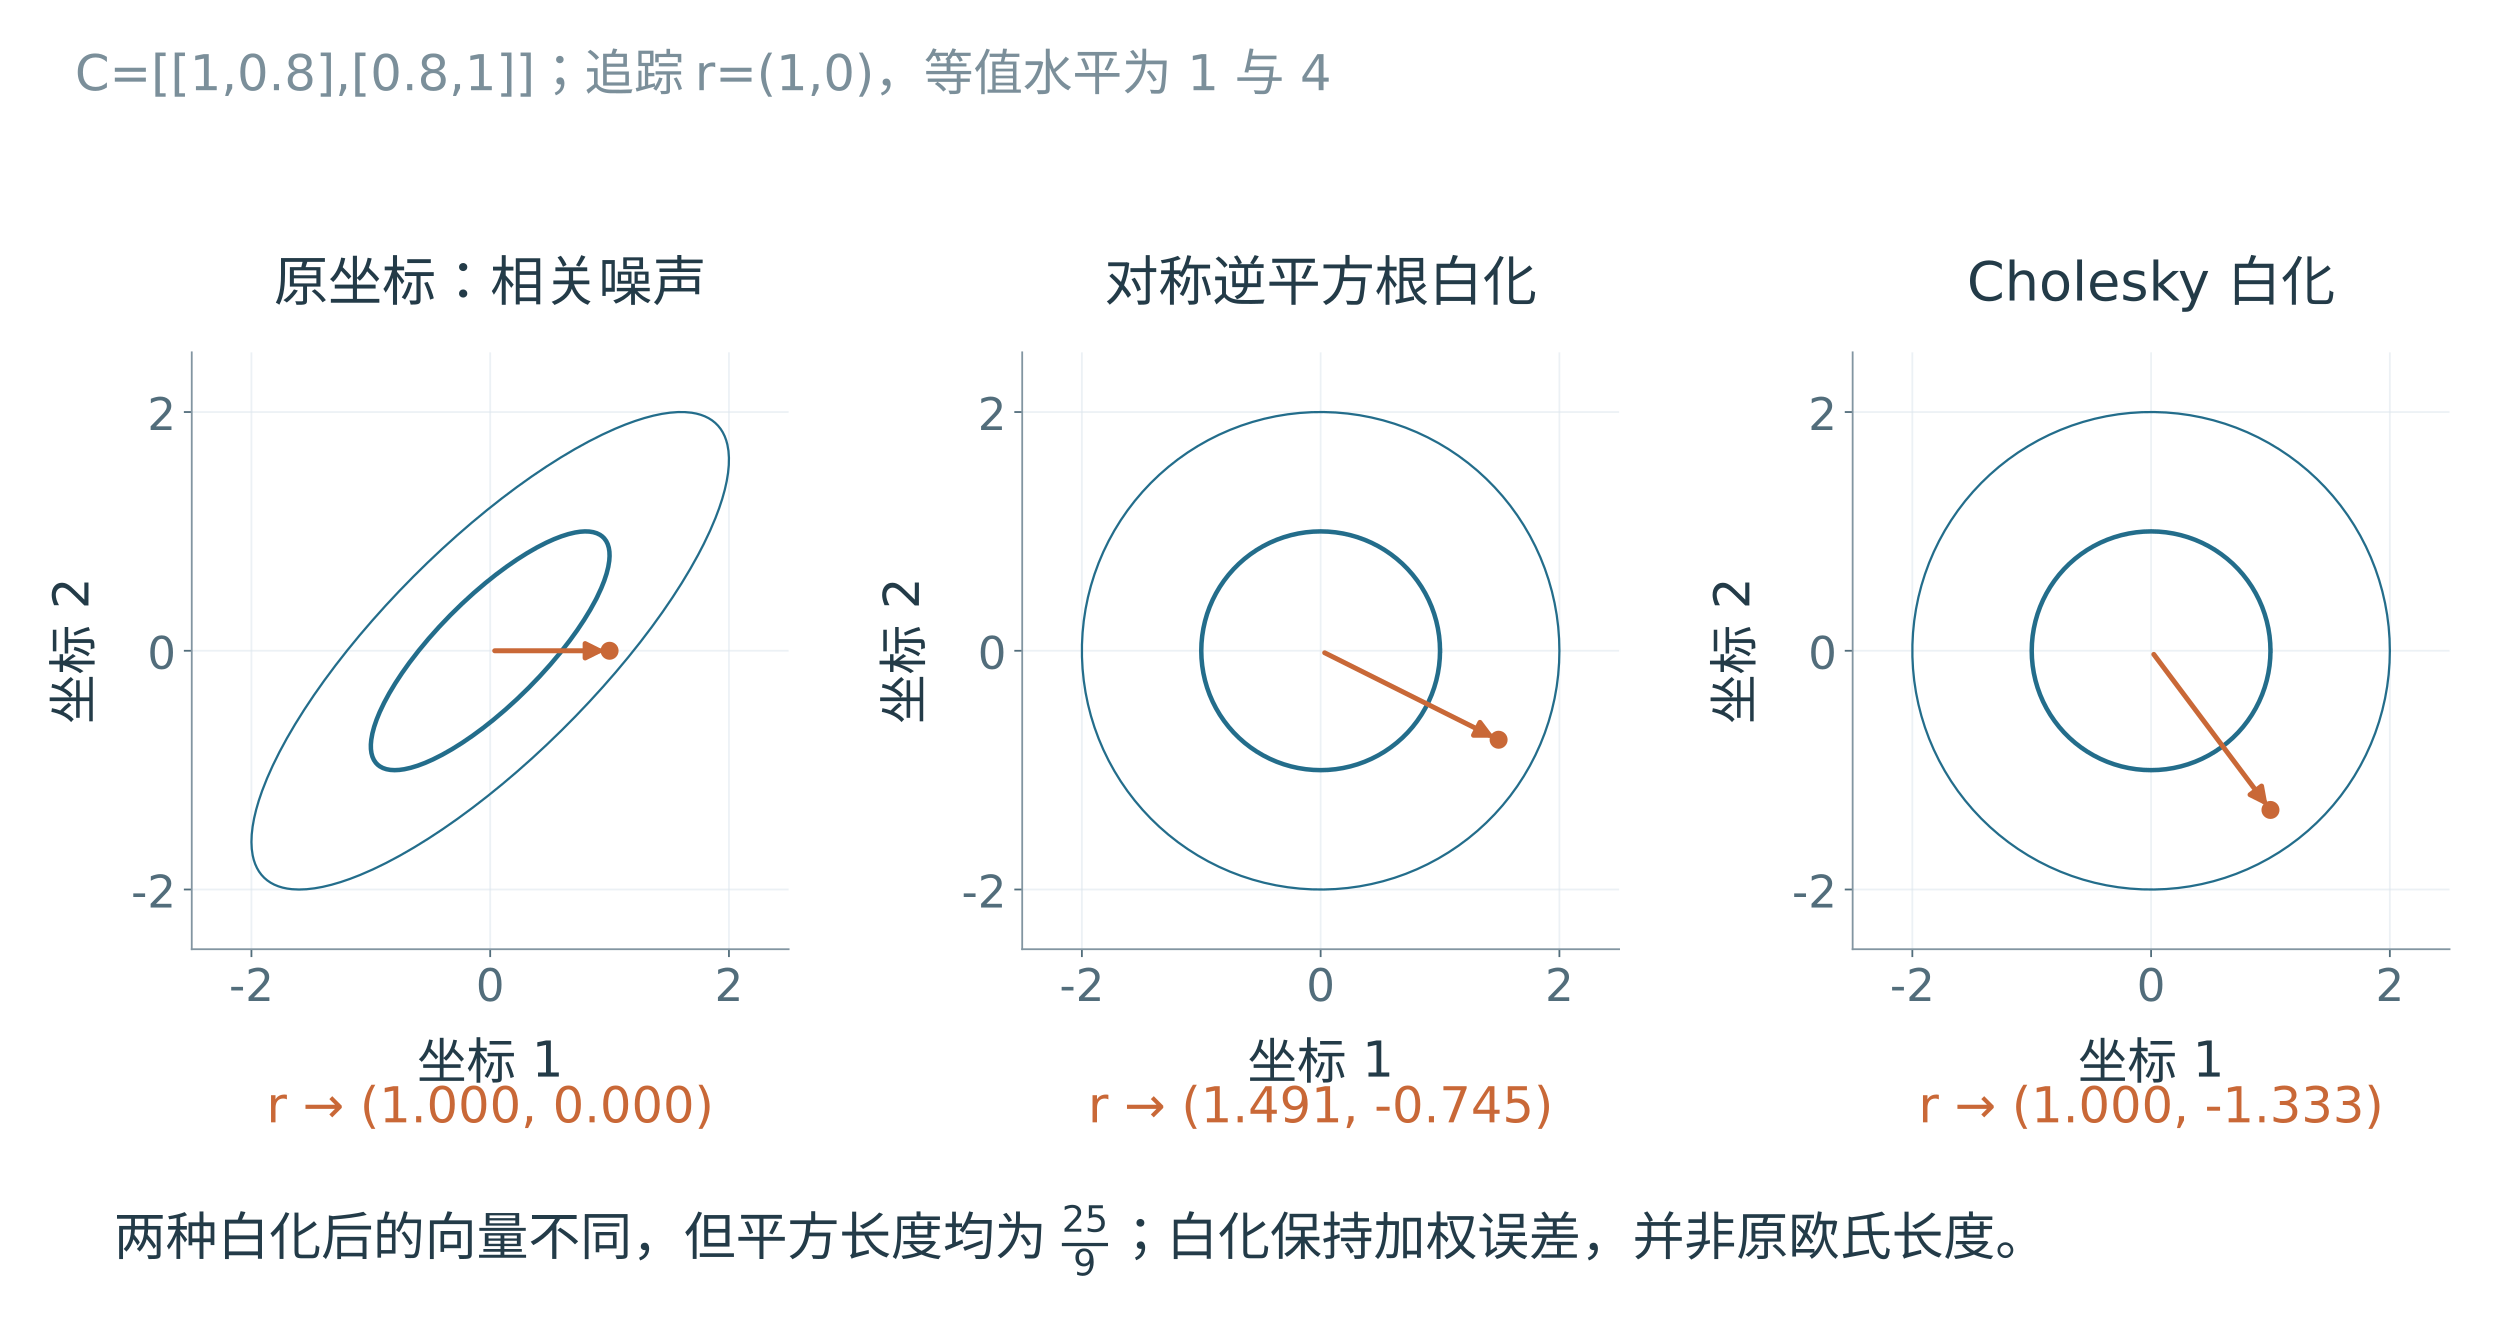
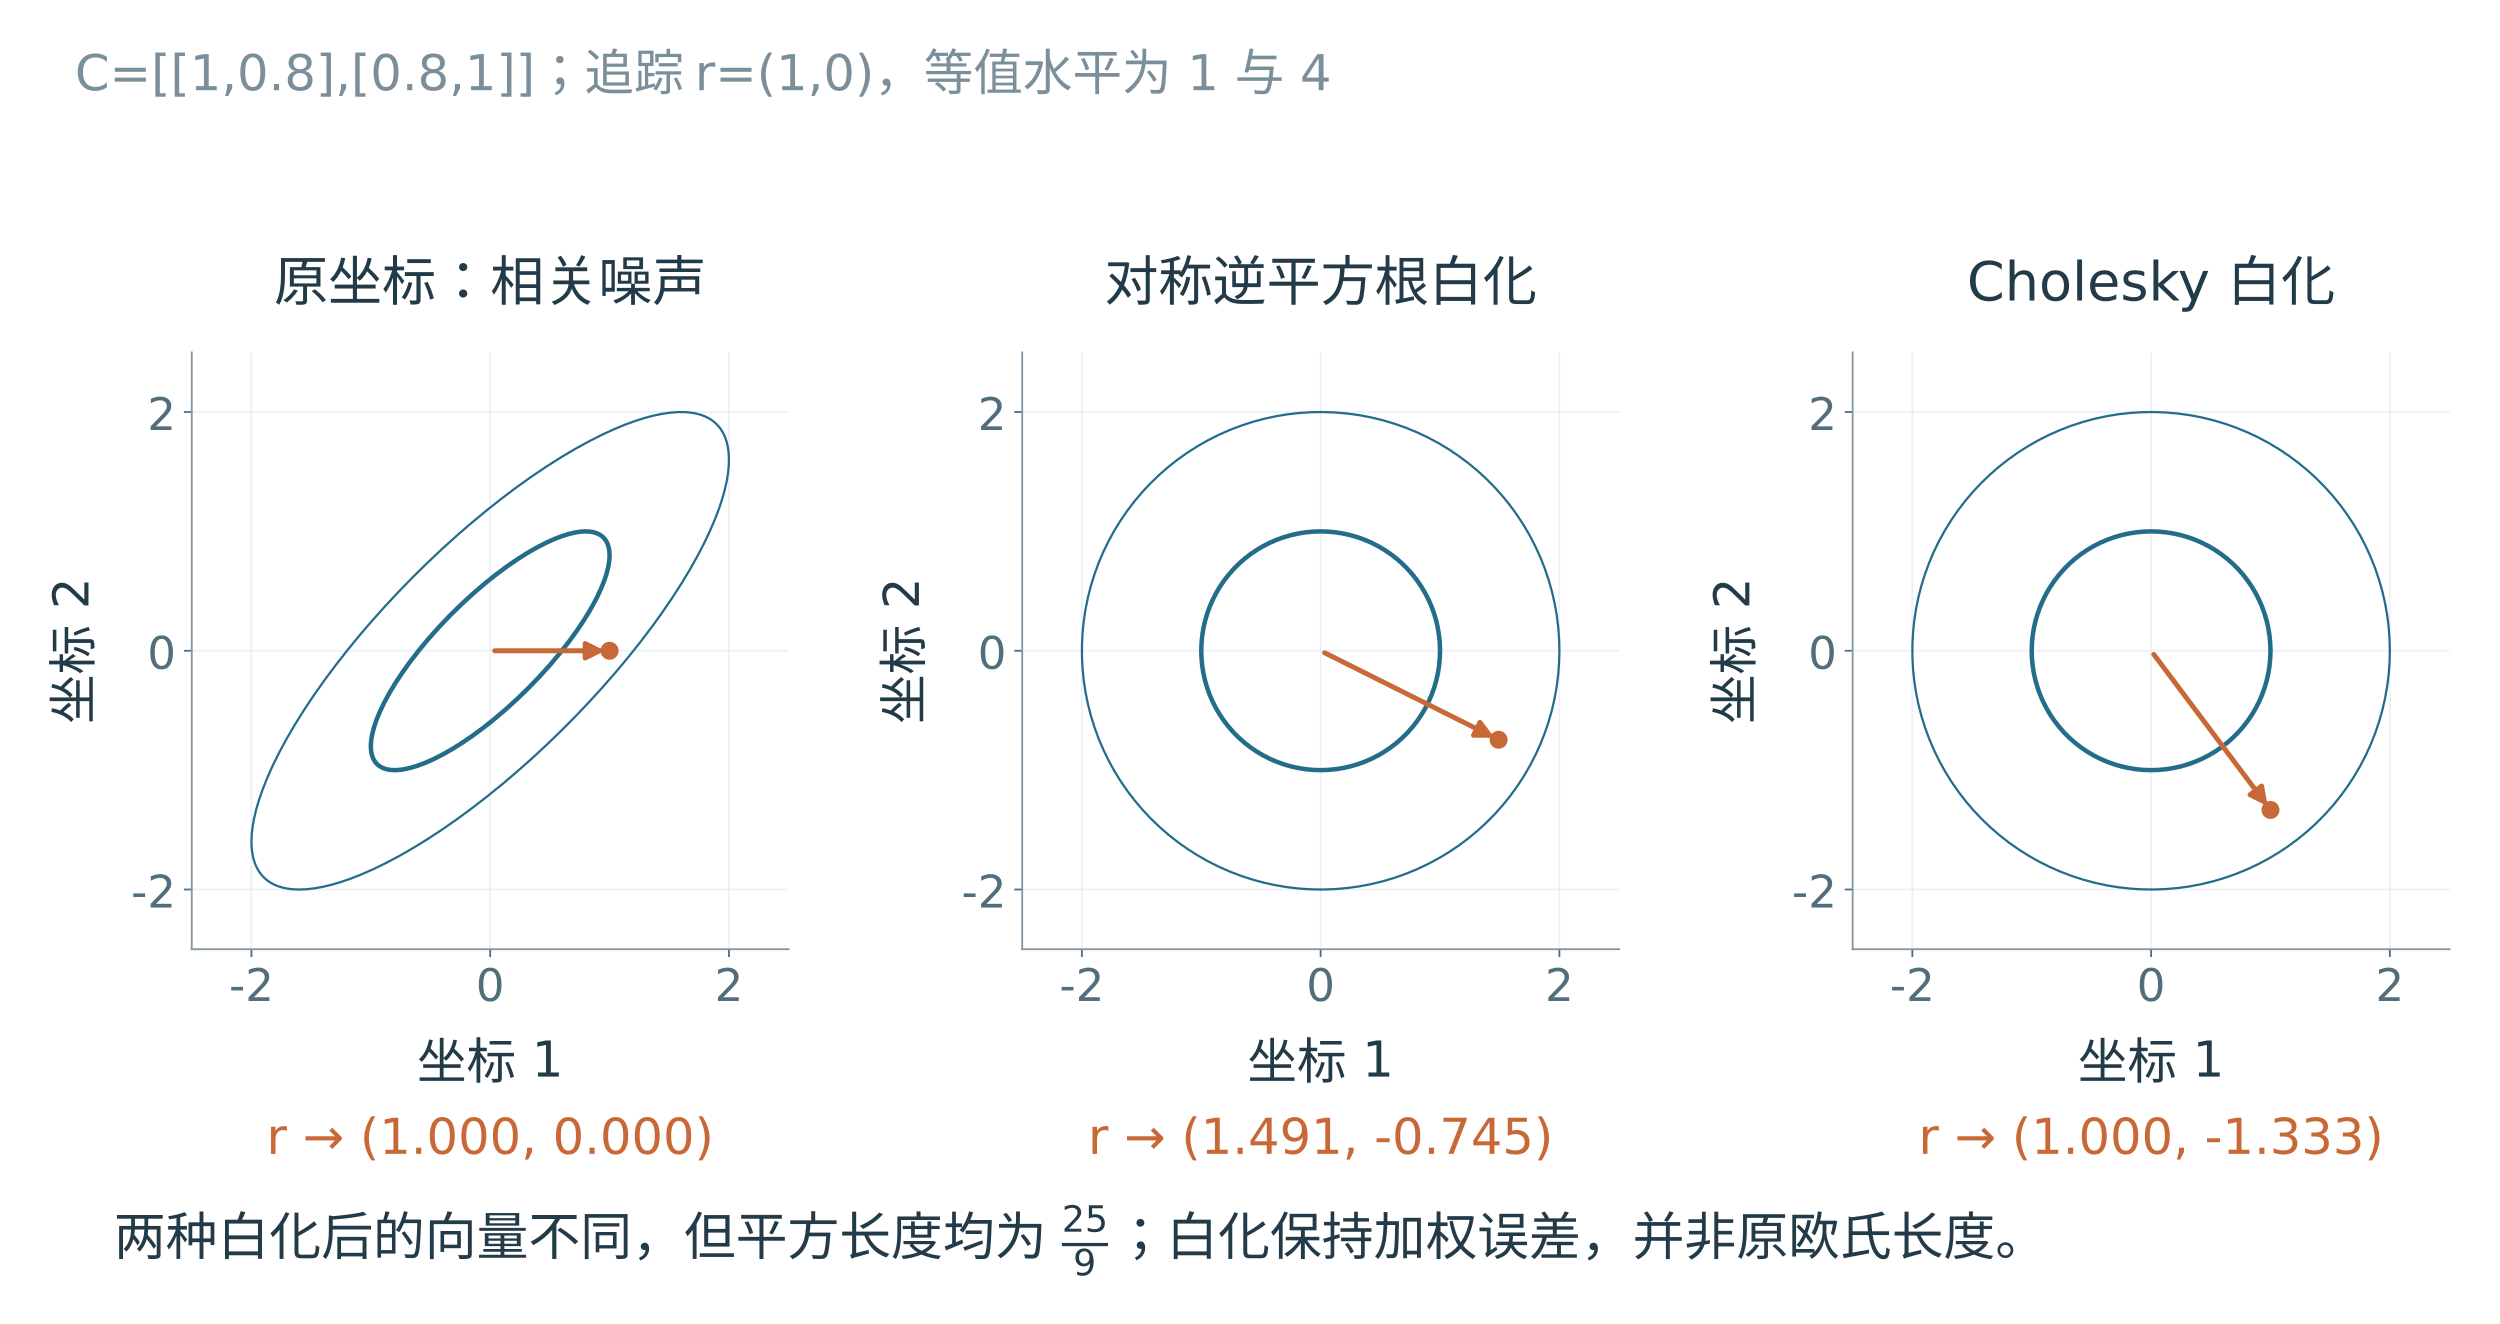
<svg xmlns="http://www.w3.org/2000/svg" xmlns:xlink="http://www.w3.org/1999/xlink" width="1152pt" height="609.882pt" viewBox="18.56 41.6 1109.76 587.52" version="1.1">
  <defs>
    <style type="text/css">*{stroke-linejoin: round; stroke-linecap: butt}</style>
  </defs>
  <g id="figure_1">
    <g id="patch_1">
      <path d="M 0 648 L 1152 648 L 1152 0 L 0 0 z " style="fill: #ffffff" />
    </g>
    <g id="axes_1">
      <g id="patch_2">
        <path d="M 103.68 462.96 L 368.64 462.96 L 368.64 198 L 103.68 198 z " style="fill: #ffffff" />
      </g>
      <g id="matplotlib.axis_1">
        <g id="xtick_1">
          <g id="line2d_1">
            <path d="M 130.176 462.96 L 130.176 198 " clip-path="url(#p73ea463e67)" style="fill: none; stroke: #dce6ec; stroke-opacity: 0.55; stroke-width: 0.8; stroke-linecap: square" />
          </g>
          <g id="line2d_2">
            <defs>
              <path id="m4706a7224b" d="M 0 0 L 0 3.5 " style="stroke: #526d7b; stroke-width: 0.8" />
            </defs>
            <g>
              <use xlink:href="#m4706a7224b" x="130.176" y="462.96" style="fill: #526d7b; stroke: #526d7b; stroke-width: 0.8" />
            </g>
          </g>
          <g id="text_1">
            <text style="font-size: 20px; font-family: 'Microsoft YaHei', 'DejaVu Sans'; text-anchor: middle; fill: #526d7b" x="130.176" y="485.947" transform="rotate(-0 130.176 485.9475)">-2</text>
          </g>
        </g>
        <g id="xtick_2">
          <g id="line2d_3">
            <path d="M 236.16 462.96 L 236.16 198 " clip-path="url(#p73ea463e67)" style="fill: none; stroke: #dce6ec; stroke-opacity: 0.55; stroke-width: 0.8; stroke-linecap: square" />
          </g>
          <g id="line2d_4">
            <g>
              <use xlink:href="#m4706a7224b" x="236.16" y="462.96" style="fill: #526d7b; stroke: #526d7b; stroke-width: 0.8" />
            </g>
          </g>
          <g id="text_2">
            <text style="font-size: 20px; font-family: 'Microsoft YaHei', 'DejaVu Sans'; text-anchor: middle; fill: #526d7b" x="236.16" y="485.947" transform="rotate(-0 236.16 485.9475)">0</text>
          </g>
        </g>
        <g id="xtick_3">
          <g id="line2d_5">
            <path d="M 342.144 462.96 L 342.144 198 " clip-path="url(#p73ea463e67)" style="fill: none; stroke: #dce6ec; stroke-opacity: 0.55; stroke-width: 0.8; stroke-linecap: square" />
          </g>
          <g id="line2d_6">
            <g>
              <use xlink:href="#m4706a7224b" x="342.144" y="462.96" style="fill: #526d7b; stroke: #526d7b; stroke-width: 0.8" />
            </g>
          </g>
          <g id="text_3">
            <text style="font-size: 20px; font-family: 'Microsoft YaHei', 'DejaVu Sans'; text-anchor: middle; fill: #526d7b" x="342.144" y="485.947" transform="rotate(-0 342.144 485.9475)">2</text>
          </g>
        </g>
        <g id="text_4">
          <text style="font-size: 22px; font-family: 'Microsoft YaHei', 'DejaVu Sans'; text-anchor: middle; fill: #233b48" x="236.16" y="520.506" transform="rotate(-0 236.16 520.5056)">坐标 1</text>
        </g>
      </g>
      <g id="matplotlib.axis_2">
        <g id="ytick_1">
          <g id="line2d_7">
            <path d="M 103.68 436.464 L 368.64 436.464 " clip-path="url(#p73ea463e67)" style="fill: none; stroke: #dce6ec; stroke-opacity: 0.55; stroke-width: 0.8; stroke-linecap: square" />
          </g>
          <g id="line2d_8">
            <defs>
              <path id="m325bcfa458" d="M 0 0 L -3.5 0 " style="stroke: #526d7b; stroke-width: 0.8" />
            </defs>
            <g>
              <use xlink:href="#m325bcfa458" x="103.68" y="436.464" style="fill: #526d7b; stroke: #526d7b; stroke-width: 0.8" />
            </g>
          </g>
          <g id="text_5">
            <text style="font-size: 20px; font-family: 'Microsoft YaHei', 'DejaVu Sans'; text-anchor: end; fill: #526d7b" x="96.68" y="444.458" transform="rotate(-0 96.68 444.4577)">-2</text>
          </g>
        </g>
        <g id="ytick_2">
          <g id="line2d_9">
            <path d="M 103.68 330.48 L 368.64 330.48 " clip-path="url(#p73ea463e67)" style="fill: none; stroke: #dce6ec; stroke-opacity: 0.55; stroke-width: 0.8; stroke-linecap: square" />
          </g>
          <g id="line2d_10">
            <g>
              <use xlink:href="#m325bcfa458" x="103.68" y="330.48" style="fill: #526d7b; stroke: #526d7b; stroke-width: 0.8" />
            </g>
          </g>
          <g id="text_6">
            <text style="font-size: 20px; font-family: 'Microsoft YaHei', 'DejaVu Sans'; text-anchor: end; fill: #526d7b" x="96.68" y="338.474" transform="rotate(-0 96.68 338.4737)">0</text>
          </g>
        </g>
        <g id="ytick_3">
          <g id="line2d_11">
            <path d="M 103.68 224.496 L 368.64 224.496 " clip-path="url(#p73ea463e67)" style="fill: none; stroke: #dce6ec; stroke-opacity: 0.55; stroke-width: 0.8; stroke-linecap: square" />
          </g>
          <g id="line2d_12">
            <g>
              <use xlink:href="#m325bcfa458" x="103.68" y="224.496" style="fill: #526d7b; stroke: #526d7b; stroke-width: 0.8" />
            </g>
          </g>
          <g id="text_7">
            <text style="font-size: 20px; font-family: 'Microsoft YaHei', 'DejaVu Sans'; text-anchor: end; fill: #526d7b" x="96.68" y="232.49" transform="rotate(-0 96.68 232.4897)">2</text>
          </g>
        </g>
        <g id="text_8">
          <text style="font-size: 22px; font-family: 'Microsoft YaHei', 'DejaVu Sans'; text-anchor: middle; fill: #233b48" x="58.83" y="330.48" transform="rotate(-90 58.82969 330.48)">坐标 2</text>
        </g>
      </g>
      <g id="line2d_13">
        <path d="M 283.557 306.781 L 285.456 302.709 L 286.781 299.388 L 287.818 296.244 L 288.561 293.295 L 289.007 290.556 L 289.149 288.447 L 289.082 286.504 L 288.806 284.734 L 288.322 283.145 L 287.632 281.742 L 286.74 280.532 L 285.881 279.706 L 284.898 279.008 L 283.495 278.318 L 281.906 277.834 L 280.136 277.558 L 278.193 277.491 L 276.084 277.633 L 273.817 277.984 L 270.901 278.678 L 267.789 279.666 L 264.496 280.943 L 261.042 282.502 L 256.836 284.664 L 252.469 287.181 L 247.977 290.032 L 243.393 293.196 L 238.753 296.648 L 234.093 300.362 L 228.79 304.89 L 223.56 309.677 L 218.458 314.673 L 213.534 319.829 L 208.839 325.093 L 204.42 330.411 L 200.322 335.729 L 197.031 340.342 L 194.043 344.878 L 191.38 349.302 L 189.064 353.581 L 187.112 357.682 L 185.74 361.03 L 184.655 364.205 L 183.862 367.188 L 183.367 369.963 L 183.183 372.104 L 183.208 374.081 L 183.443 375.886 L 183.885 377.512 L 184.533 378.952 L 185.386 380.201 L 186.212 381.06 L 187.165 381.79 L 188.529 382.52 L 190.081 383.045 L 191.816 383.363 L 193.725 383.472 L 195.802 383.372 L 198.037 383.063 L 200.918 382.418 L 204 381.479 L 207.264 380.249 L 210.692 378.737 L 214.873 376.627 L 219.218 374.16 L 223.695 371.355 L 228.268 368.234 L 232.902 364.822 L 237.561 361.143 L 242.87 356.651 L 248.112 351.894 L 253.233 346.921 L 258.182 341.782 L 262.908 336.529 L 267.364 331.215 L 271.505 325.894 L 274.837 321.273 L 277.87 316.724 L 280.58 312.282 L 282.947 307.98 L 283.557 306.781 L 283.557 306.781 " clip-path="url(#p73ea463e67)" style="fill: none; stroke: #236d8b; stroke-width: 2; stroke-linecap: square" />
      </g>
      <g id="line2d_14">
        <path d="M 330.955 283.083 L 333.744 277.224 L 336.148 271.575 L 337.787 267.223 L 339.17 263.03 L 340.293 259.008 L 341.152 255.166 L 341.746 251.515 L 342.074 248.063 L 342.134 244.819 L 341.926 241.791 L 341.451 238.988 L 340.92 237.037 L 340.241 235.218 L 339.413 233.535 L 338.439 231.99 L 337.319 230.584 L 336.056 229.321 L 334.65 228.201 L 333.105 227.227 L 331.422 226.399 L 329.603 225.72 L 327.652 225.189 L 325.571 224.808 L 322.599 224.533 L 319.408 224.526 L 316.007 224.787 L 312.405 225.314 L 308.61 226.108 L 304.632 227.165 L 300.481 228.483 L 296.167 230.058 L 291.702 231.888 L 285.925 234.524 L 279.951 237.539 L 273.804 240.921 L 267.509 244.656 L 261.09 248.73 L 254.573 253.126 L 247.983 257.828 L 241.347 262.816 L 234.69 268.072 L 228.038 273.574 L 221.419 279.3 L 214.858 285.229 L 208.381 291.336 L 202.014 297.597 L 195.781 303.989 L 189.708 310.484 L 183.818 317.059 L 178.135 323.687 L 172.681 330.341 L 167.477 336.996 L 162.544 343.626 L 157.902 350.203 L 153.569 356.703 L 149.561 363.099 L 145.895 369.366 L 142.586 375.48 L 139.646 381.417 L 137.087 387.152 L 134.919 392.664 L 133.471 396.897 L 132.283 400.963 L 131.358 404.851 L 130.697 408.551 L 130.303 412.054 L 130.176 415.35 L 130.317 418.433 L 130.725 421.293 L 131.206 423.288 L 131.836 425.151 L 132.615 426.879 L 133.54 428.471 L 134.612 429.923 L 135.827 431.234 L 137.186 432.402 L 138.684 433.425 L 140.322 434.301 L 142.096 435.03 L 144.003 435.611 L 146.041 436.042 L 148.207 436.323 L 151.29 436.464 L 154.586 436.337 L 158.089 435.943 L 161.789 435.282 L 165.677 434.357 L 169.743 433.169 L 173.976 431.721 L 178.367 430.018 L 184.059 427.537 L 189.957 424.672 L 196.038 421.435 L 202.276 417.84 L 208.649 413.9 L 215.13 409.63 L 221.694 405.048 L 228.315 400.172 L 234.967 395.021 L 241.624 389.615 L 248.259 383.976 L 254.846 378.125 L 261.36 372.087 L 267.774 365.884 L 274.063 359.542 L 280.203 353.085 L 286.169 346.539 L 291.938 339.929 L 297.487 333.282 L 302.793 326.624 L 307.837 319.981 L 312.597 313.38 L 317.056 306.846 L 321.196 300.405 L 325 294.084 L 328.454 287.905 L 330.955 283.083 L 330.955 283.083 " clip-path="url(#p73ea463e67)" style="fill: none; stroke: #236d8b; stroke-linecap: square" />
      </g>
      <g id="line2d_15">
        <defs>
          <path id="m6283590dbd" d="M 0 3.5 C 0.928 3.5 1.819 3.131 2.475 2.475 C 3.131 1.819 3.5 0.928 3.5 0 C 3.5 -0.928 3.131 -1.819 2.475 -2.475 C 1.819 -3.131 0.928 -3.5 0 -3.5 C -0.928 -3.5 -1.819 -3.131 -2.475 -2.475 C -3.131 -1.819 -3.5 -0.928 -3.5 0 C -3.5 0.928 -3.131 1.819 -2.475 2.475 C -1.819 3.131 -0.928 3.5 0 3.5 z " style="stroke: #c96837" />
        </defs>
        <g clip-path="url(#p73ea463e67)">
          <use xlink:href="#m6283590dbd" x="289.152" y="330.48" style="fill: #c96837; stroke: #c96837" />
        </g>
      </g>
      <g id="patch_3">
        <path d="M 103.68 462.96 L 103.68 198 " style="fill: none; stroke: #8295a1; stroke-width: 0.8; stroke-linejoin: miter; stroke-linecap: square" />
      </g>
      <g id="patch_4">
        <path d="M 103.68 462.96 L 368.64 462.96 " style="fill: none; stroke: #8295a1; stroke-width: 0.8; stroke-linejoin: miter; stroke-linecap: square" />
      </g>
      <g id="patch_5">
        <path d="M 238.162 330.48 Q 262.656 330.48 284.691 330.48 " style="fill: none; stroke: #c96837; stroke-width: 2.2; stroke-linecap: round" />
        <path d="M 278.291 327.28 L 284.691 330.48 L 278.291 333.68 z " style="fill: #c96837; stroke: #c96837; stroke-width: 2.2; stroke-linecap: round" />
      </g>
      <g id="text_9">
-         <text style="font-size: 22px; font-family: 'Microsoft YaHei', 'DejaVu Sans'; text-anchor: middle; fill: #c96837" x="236.16" y="539.798" transform="rotate(-0 236.16 539.7984)">r → (1.000, 0.000)</text>
+         <text style="font-size: 22px; font-family: 'Microsoft YaHei', 'DejaVu Sans'; text-anchor: middle; fill: #c96837" x="236.16" y="553.798">r → (1.000, 0.000)</text>
      </g>
      <g id="text_10">
        <text style="font-size: 24px; font-family: 'Microsoft YaHei', 'DejaVu Sans'; text-anchor: middle; fill: #233b48" x="236.16" y="175" transform="rotate(-0 236.16 175)">原坐标：相关噪声</text>
      </g>
    </g>
    <g id="axes_2">
      <g id="patch_6">
        <path d="M 472.32 462.96 L 737.28 462.96 L 737.28 198 L 472.32 198 z " style="fill: #ffffff" />
      </g>
      <g id="matplotlib.axis_3">
        <g id="xtick_4">
          <g id="line2d_16">
            <path d="M 498.816 462.96 L 498.816 198 " clip-path="url(#pf2859df302)" style="fill: none; stroke: #dce6ec; stroke-opacity: 0.55; stroke-width: 0.8; stroke-linecap: square" />
          </g>
          <g id="line2d_17">
            <g>
              <use xlink:href="#m4706a7224b" x="498.816" y="462.96" style="fill: #526d7b; stroke: #526d7b; stroke-width: 0.8" />
            </g>
          </g>
          <g id="text_11">
            <text style="font-size: 20px; font-family: 'Microsoft YaHei', 'DejaVu Sans'; text-anchor: middle; fill: #526d7b" x="498.816" y="485.947" transform="rotate(-0 498.816 485.9475)">-2</text>
          </g>
        </g>
        <g id="xtick_5">
          <g id="line2d_18">
            <path d="M 604.8 462.96 L 604.8 198 " clip-path="url(#pf2859df302)" style="fill: none; stroke: #dce6ec; stroke-opacity: 0.55; stroke-width: 0.8; stroke-linecap: square" />
          </g>
          <g id="line2d_19">
            <g>
              <use xlink:href="#m4706a7224b" x="604.8" y="462.96" style="fill: #526d7b; stroke: #526d7b; stroke-width: 0.8" />
            </g>
          </g>
          <g id="text_12">
            <text style="font-size: 20px; font-family: 'Microsoft YaHei', 'DejaVu Sans'; text-anchor: middle; fill: #526d7b" x="604.8" y="485.947" transform="rotate(-0 604.8 485.9475)">0</text>
          </g>
        </g>
        <g id="xtick_6">
          <g id="line2d_20">
            <path d="M 710.784 462.96 L 710.784 198 " clip-path="url(#pf2859df302)" style="fill: none; stroke: #dce6ec; stroke-opacity: 0.55; stroke-width: 0.8; stroke-linecap: square" />
          </g>
          <g id="line2d_21">
            <g>
              <use xlink:href="#m4706a7224b" x="710.784" y="462.96" style="fill: #526d7b; stroke: #526d7b; stroke-width: 0.8" />
            </g>
          </g>
          <g id="text_13">
            <text style="font-size: 20px; font-family: 'Microsoft YaHei', 'DejaVu Sans'; text-anchor: middle; fill: #526d7b" x="710.784" y="485.947" transform="rotate(-0 710.784 485.9475)">2</text>
          </g>
        </g>
        <g id="text_14">
          <text style="font-size: 22px; font-family: 'Microsoft YaHei', 'DejaVu Sans'; text-anchor: middle; fill: #233b48" x="604.8" y="520.506" transform="rotate(-0 604.8 520.5056)">坐标 1</text>
        </g>
      </g>
      <g id="matplotlib.axis_4">
        <g id="ytick_4">
          <g id="line2d_22">
            <path d="M 472.32 436.464 L 737.28 436.464 " clip-path="url(#pf2859df302)" style="fill: none; stroke: #dce6ec; stroke-opacity: 0.55; stroke-width: 0.8; stroke-linecap: square" />
          </g>
          <g id="line2d_23">
            <g>
              <use xlink:href="#m325bcfa458" x="472.32" y="436.464" style="fill: #526d7b; stroke: #526d7b; stroke-width: 0.8" />
            </g>
          </g>
          <g id="text_15">
            <text style="font-size: 20px; font-family: 'Microsoft YaHei', 'DejaVu Sans'; text-anchor: end; fill: #526d7b" x="465.32" y="444.458" transform="rotate(-0 465.32 444.4577)">-2</text>
          </g>
        </g>
        <g id="ytick_5">
          <g id="line2d_24">
            <path d="M 472.32 330.48 L 737.28 330.48 " clip-path="url(#pf2859df302)" style="fill: none; stroke: #dce6ec; stroke-opacity: 0.55; stroke-width: 0.8; stroke-linecap: square" />
          </g>
          <g id="line2d_25">
            <g>
              <use xlink:href="#m325bcfa458" x="472.32" y="330.48" style="fill: #526d7b; stroke: #526d7b; stroke-width: 0.8" />
            </g>
          </g>
          <g id="text_16">
            <text style="font-size: 20px; font-family: 'Microsoft YaHei', 'DejaVu Sans'; text-anchor: end; fill: #526d7b" x="465.32" y="338.474" transform="rotate(-0 465.32 338.4737)">0</text>
          </g>
        </g>
        <g id="ytick_6">
          <g id="line2d_26">
            <path d="M 472.32 224.496 L 737.28 224.496 " clip-path="url(#pf2859df302)" style="fill: none; stroke: #dce6ec; stroke-opacity: 0.55; stroke-width: 0.8; stroke-linecap: square" />
          </g>
          <g id="line2d_27">
            <g>
              <use xlink:href="#m325bcfa458" x="472.32" y="224.496" style="fill: #526d7b; stroke: #526d7b; stroke-width: 0.8" />
            </g>
          </g>
          <g id="text_17">
            <text style="font-size: 20px; font-family: 'Microsoft YaHei', 'DejaVu Sans'; text-anchor: end; fill: #526d7b" x="465.32" y="232.49" transform="rotate(-0 465.32 232.4897)">2</text>
          </g>
        </g>
        <g id="text_18">
          <text style="font-size: 22px; font-family: 'Microsoft YaHei', 'DejaVu Sans'; text-anchor: middle; fill: #233b48" x="427.47" y="330.48" transform="rotate(-90 427.4697 330.48)">坐标 2</text>
        </g>
      </g>
      <g id="line2d_28">
        <path d="M 657.792 330.48 L 657.687 327.153 L 657.374 323.838 L 656.853 320.55 L 656.127 317.301 L 655.198 314.105 L 654.071 310.972 L 652.749 307.917 L 651.237 304.951 L 649.543 302.085 L 647.671 299.332 L 645.631 296.702 L 643.43 294.204 L 641.076 291.85 L 638.578 289.649 L 635.948 287.609 L 633.195 285.737 L 630.329 284.043 L 627.363 282.531 L 624.308 281.209 L 621.175 280.082 L 617.979 279.153 L 614.73 278.427 L 611.442 277.906 L 608.127 277.593 L 604.8 277.488 L 601.473 277.593 L 598.158 277.906 L 594.87 278.427 L 591.621 279.153 L 588.425 280.082 L 585.292 281.209 L 582.237 282.531 L 579.271 284.043 L 576.405 285.737 L 573.652 287.609 L 571.022 289.649 L 568.524 291.85 L 566.17 294.204 L 563.969 296.702 L 561.929 299.332 L 560.057 302.085 L 558.363 304.951 L 556.851 307.917 L 555.529 310.972 L 554.402 314.105 L 553.473 317.301 L 552.747 320.55 L 552.226 323.838 L 551.913 327.153 L 551.808 330.48 L 551.913 333.807 L 552.226 337.122 L 552.747 340.41 L 553.473 343.659 L 554.402 346.855 L 555.529 349.988 L 556.851 353.043 L 558.363 356.009 L 560.057 358.875 L 561.929 361.628 L 563.969 364.258 L 566.17 366.756 L 568.524 369.11 L 571.022 371.311 L 573.652 373.351 L 576.405 375.223 L 579.271 376.917 L 582.237 378.429 L 585.292 379.751 L 588.425 380.878 L 591.621 381.807 L 594.87 382.533 L 598.158 383.054 L 601.473 383.367 L 604.8 383.472 L 608.127 383.367 L 611.442 383.054 L 614.73 382.533 L 617.979 381.807 L 621.175 380.878 L 624.308 379.751 L 627.363 378.429 L 630.329 376.917 L 633.195 375.223 L 635.948 373.351 L 638.578 371.311 L 641.076 369.11 L 643.43 366.756 L 645.631 364.258 L 647.671 361.628 L 649.543 358.875 L 651.237 356.009 L 652.749 353.043 L 654.071 349.988 L 655.198 346.855 L 656.127 343.659 L 656.853 340.41 L 657.374 337.122 L 657.687 333.807 L 657.792 330.48 L 657.792 330.48 " clip-path="url(#pf2859df302)" style="fill: none; stroke: #236d8b; stroke-width: 2; stroke-linecap: square" />
      </g>
      <g id="line2d_29">
        <path d="M 710.784 330.48 L 710.65 325.155 L 710.249 319.843 L 709.581 314.558 L 708.649 309.314 L 707.454 304.123 L 706 298.998 L 704.291 293.953 L 702.33 289.001 L 700.123 284.153 L 697.674 279.422 L 694.992 274.82 L 692.081 270.359 L 688.95 266.049 L 685.607 261.902 L 682.059 257.929 L 678.316 254.139 L 674.388 250.541 L 670.283 247.146 L 666.013 243.961 L 661.589 240.995 L 657.021 238.254 L 652.321 235.747 L 647.502 233.479 L 642.574 231.456 L 637.551 229.683 L 632.445 228.165 L 627.269 226.905 L 622.037 225.907 L 616.761 225.173 L 611.455 224.705 L 606.132 224.504 L 600.805 224.571 L 595.489 224.906 L 590.196 225.507 L 584.941 226.373 L 579.735 227.503 L 574.593 228.892 L 569.526 230.538 L 564.549 232.437 L 559.674 234.583 L 554.913 236.971 L 550.278 239.596 L 545.78 242.45 L 541.432 245.527 L 537.243 248.818 L 533.226 252.315 L 529.389 256.01 L 525.742 259.893 L 522.295 263.955 L 519.057 268.184 L 516.035 272.571 L 513.238 277.104 L 510.672 281.772 L 508.343 286.563 L 506.259 291.465 L 504.423 296.465 L 502.84 301.551 L 501.516 306.711 L 500.452 311.93 L 499.652 317.197 L 499.117 322.497 L 498.849 327.817 L 498.849 333.143 L 499.117 338.463 L 499.652 343.763 L 500.452 349.03 L 501.516 354.249 L 502.84 359.409 L 504.423 364.495 L 506.259 369.495 L 508.343 374.397 L 510.672 379.188 L 513.238 383.856 L 516.035 388.389 L 519.057 392.776 L 522.295 397.005 L 525.742 401.067 L 529.389 404.95 L 533.226 408.645 L 537.243 412.142 L 541.432 415.433 L 545.78 418.51 L 550.278 421.364 L 554.913 423.989 L 559.674 426.377 L 564.549 428.523 L 569.526 430.422 L 574.593 432.068 L 579.735 433.457 L 584.941 434.587 L 590.196 435.453 L 595.489 436.054 L 600.805 436.389 L 606.132 436.456 L 611.455 436.255 L 616.761 435.787 L 622.037 435.053 L 627.269 434.055 L 632.445 432.795 L 637.551 431.277 L 642.574 429.504 L 647.502 427.481 L 652.321 425.213 L 657.021 422.706 L 661.589 419.965 L 666.013 416.999 L 670.283 413.814 L 674.388 410.419 L 678.316 406.821 L 682.059 403.031 L 685.607 399.058 L 688.95 394.911 L 692.081 390.601 L 694.992 386.14 L 697.674 381.538 L 700.123 376.807 L 702.33 371.959 L 704.291 367.007 L 706 361.962 L 707.454 356.837 L 708.649 351.646 L 709.581 346.402 L 710.249 341.117 L 710.65 335.805 L 710.784 330.48 L 710.784 330.48 " clip-path="url(#pf2859df302)" style="fill: none; stroke: #236d8b; stroke-linecap: square" />
      </g>
      <g id="line2d_30">
        <g clip-path="url(#pf2859df302)">
          <use xlink:href="#m6283590dbd" x="683.796" y="369.978" style="fill: #c96837; stroke: #c96837" />
        </g>
      </g>
      <g id="patch_7">
        <path d="M 472.32 462.96 L 472.32 198 " style="fill: none; stroke: #8295a1; stroke-width: 0.8; stroke-linejoin: miter; stroke-linecap: square" />
      </g>
      <g id="patch_8">
        <path d="M 472.32 462.96 L 737.28 462.96 " style="fill: none; stroke: #8295a1; stroke-width: 0.8; stroke-linejoin: miter; stroke-linecap: square" />
      </g>
      <g id="patch_9">
        <path d="M 606.591 331.376 Q 644.299 350.23 679.808 367.984 " style="fill: none; stroke: #c96837; stroke-width: 2.2; stroke-linecap: round" />
        <path d="M 675.514 362.259 L 679.808 367.984 L 672.652 367.984 z " style="fill: #c96837; stroke: #c96837; stroke-width: 2.2; stroke-linecap: round" />
      </g>
      <g id="text_19">
-         <text style="font-size: 22px; font-family: 'Microsoft YaHei', 'DejaVu Sans'; text-anchor: middle; fill: #c96837" x="604.8" y="539.798" transform="rotate(-0 604.8 539.7984)">r → (1.491, -0.745)</text>
+         <text style="font-size: 22px; font-family: 'Microsoft YaHei', 'DejaVu Sans'; text-anchor: middle; fill: #c96837" x="604.8" y="553.798">r → (1.491, -0.745)</text>
      </g>
      <g id="text_20">
        <text style="font-size: 24px; font-family: 'Microsoft YaHei', 'DejaVu Sans'; text-anchor: middle; fill: #233b48" x="604.8" y="175" transform="rotate(-0 604.8 175)">对称逆平方根白化</text>
      </g>
    </g>
    <g id="axes_3">
      <g id="patch_10">
        <path d="M 840.96 462.96 L 1105.92 462.96 L 1105.92 198 L 840.96 198 z " style="fill: #ffffff" />
      </g>
      <g id="matplotlib.axis_5">
        <g id="xtick_7">
          <g id="line2d_31">
            <path d="M 867.456 462.96 L 867.456 198 " clip-path="url(#p0c373da4c2)" style="fill: none; stroke: #dce6ec; stroke-opacity: 0.55; stroke-width: 0.8; stroke-linecap: square" />
          </g>
          <g id="line2d_32">
            <g>
              <use xlink:href="#m4706a7224b" x="867.456" y="462.96" style="fill: #526d7b; stroke: #526d7b; stroke-width: 0.8" />
            </g>
          </g>
          <g id="text_21">
            <text style="font-size: 20px; font-family: 'Microsoft YaHei', 'DejaVu Sans'; text-anchor: middle; fill: #526d7b" x="867.456" y="485.947" transform="rotate(-0 867.456 485.9475)">-2</text>
          </g>
        </g>
        <g id="xtick_8">
          <g id="line2d_33">
            <path d="M 973.44 462.96 L 973.44 198 " clip-path="url(#p0c373da4c2)" style="fill: none; stroke: #dce6ec; stroke-opacity: 0.55; stroke-width: 0.8; stroke-linecap: square" />
          </g>
          <g id="line2d_34">
            <g>
              <use xlink:href="#m4706a7224b" x="973.44" y="462.96" style="fill: #526d7b; stroke: #526d7b; stroke-width: 0.8" />
            </g>
          </g>
          <g id="text_22">
            <text style="font-size: 20px; font-family: 'Microsoft YaHei', 'DejaVu Sans'; text-anchor: middle; fill: #526d7b" x="973.44" y="485.947" transform="rotate(-0 973.44 485.9475)">0</text>
          </g>
        </g>
        <g id="xtick_9">
          <g id="line2d_35">
            <path d="M 1079.424 462.96 L 1079.424 198 " clip-path="url(#p0c373da4c2)" style="fill: none; stroke: #dce6ec; stroke-opacity: 0.55; stroke-width: 0.8; stroke-linecap: square" />
          </g>
          <g id="line2d_36">
            <g>
              <use xlink:href="#m4706a7224b" x="1079.424" y="462.96" style="fill: #526d7b; stroke: #526d7b; stroke-width: 0.8" />
            </g>
          </g>
          <g id="text_23">
            <text style="font-size: 20px; font-family: 'Microsoft YaHei', 'DejaVu Sans'; text-anchor: middle; fill: #526d7b" x="1079.424" y="485.947" transform="rotate(-0 1079.424 485.9475)">2</text>
          </g>
        </g>
        <g id="text_24">
          <text style="font-size: 22px; font-family: 'Microsoft YaHei', 'DejaVu Sans'; text-anchor: middle; fill: #233b48" x="973.44" y="520.506" transform="rotate(-0 973.44 520.5056)">坐标 1</text>
        </g>
      </g>
      <g id="matplotlib.axis_6">
        <g id="ytick_7">
          <g id="line2d_37">
            <path d="M 840.96 436.464 L 1105.92 436.464 " clip-path="url(#p0c373da4c2)" style="fill: none; stroke: #dce6ec; stroke-opacity: 0.55; stroke-width: 0.8; stroke-linecap: square" />
          </g>
          <g id="line2d_38">
            <g>
              <use xlink:href="#m325bcfa458" x="840.96" y="436.464" style="fill: #526d7b; stroke: #526d7b; stroke-width: 0.8" />
            </g>
          </g>
          <g id="text_25">
            <text style="font-size: 20px; font-family: 'Microsoft YaHei', 'DejaVu Sans'; text-anchor: end; fill: #526d7b" x="833.96" y="444.458" transform="rotate(-0 833.96 444.4577)">-2</text>
          </g>
        </g>
        <g id="ytick_8">
          <g id="line2d_39">
            <path d="M 840.96 330.48 L 1105.92 330.48 " clip-path="url(#p0c373da4c2)" style="fill: none; stroke: #dce6ec; stroke-opacity: 0.55; stroke-width: 0.8; stroke-linecap: square" />
          </g>
          <g id="line2d_40">
            <g>
              <use xlink:href="#m325bcfa458" x="840.96" y="330.48" style="fill: #526d7b; stroke: #526d7b; stroke-width: 0.8" />
            </g>
          </g>
          <g id="text_26">
            <text style="font-size: 20px; font-family: 'Microsoft YaHei', 'DejaVu Sans'; text-anchor: end; fill: #526d7b" x="833.96" y="338.474" transform="rotate(-0 833.96 338.4737)">0</text>
          </g>
        </g>
        <g id="ytick_9">
          <g id="line2d_41">
            <path d="M 840.96 224.496 L 1105.92 224.496 " clip-path="url(#p0c373da4c2)" style="fill: none; stroke: #dce6ec; stroke-opacity: 0.55; stroke-width: 0.8; stroke-linecap: square" />
          </g>
          <g id="line2d_42">
            <g>
              <use xlink:href="#m325bcfa458" x="840.96" y="224.496" style="fill: #526d7b; stroke: #526d7b; stroke-width: 0.8" />
            </g>
          </g>
          <g id="text_27">
            <text style="font-size: 20px; font-family: 'Microsoft YaHei', 'DejaVu Sans'; text-anchor: end; fill: #526d7b" x="833.96" y="232.49" transform="rotate(-0 833.96 232.4897)">2</text>
          </g>
        </g>
        <g id="text_28">
          <text style="font-size: 22px; font-family: 'Microsoft YaHei', 'DejaVu Sans'; text-anchor: middle; fill: #233b48" x="796.11" y="330.48" transform="rotate(-90 796.1097 330.48)">坐标 2</text>
        </g>
      </g>
      <g id="line2d_43">
        <path d="M 1026.432 330.48 L 1026.327 327.153 L 1026.014 323.838 L 1025.493 320.55 L 1024.767 317.301 L 1023.838 314.105 L 1022.711 310.972 L 1021.389 307.917 L 1019.877 304.951 L 1018.183 302.085 L 1016.311 299.332 L 1014.271 296.702 L 1012.07 294.204 L 1009.716 291.85 L 1007.218 289.649 L 1004.588 287.609 L 1001.835 285.737 L 998.969 284.043 L 996.003 282.531 L 992.948 281.209 L 989.815 280.082 L 986.619 279.153 L 983.37 278.427 L 980.082 277.906 L 976.767 277.593 L 973.44 277.488 L 970.113 277.593 L 966.798 277.906 L 963.51 278.427 L 960.261 279.153 L 957.065 280.082 L 953.932 281.209 L 950.877 282.531 L 947.911 284.043 L 945.045 285.737 L 942.292 287.609 L 939.662 289.649 L 937.164 291.85 L 934.81 294.204 L 932.609 296.702 L 930.569 299.332 L 928.697 302.085 L 927.003 304.951 L 925.491 307.917 L 924.169 310.972 L 923.042 314.105 L 922.113 317.301 L 921.387 320.55 L 920.866 323.838 L 920.553 327.153 L 920.448 330.48 L 920.553 333.807 L 920.866 337.122 L 921.387 340.41 L 922.113 343.659 L 923.042 346.855 L 924.169 349.988 L 925.491 353.043 L 927.003 356.009 L 928.697 358.875 L 930.569 361.628 L 932.609 364.258 L 934.81 366.756 L 937.164 369.11 L 939.662 371.311 L 942.292 373.351 L 945.045 375.223 L 947.911 376.917 L 950.877 378.429 L 953.932 379.751 L 957.065 380.878 L 960.261 381.807 L 963.51 382.533 L 966.798 383.054 L 970.113 383.367 L 973.44 383.472 L 976.767 383.367 L 980.082 383.054 L 983.37 382.533 L 986.619 381.807 L 989.815 380.878 L 992.948 379.751 L 996.003 378.429 L 998.969 376.917 L 1001.835 375.223 L 1004.588 373.351 L 1007.218 371.311 L 1009.716 369.11 L 1012.07 366.756 L 1014.271 364.258 L 1016.311 361.628 L 1018.183 358.875 L 1019.877 356.009 L 1021.389 353.043 L 1022.711 349.988 L 1023.838 346.855 L 1024.767 343.659 L 1025.493 340.41 L 1026.014 337.122 L 1026.327 333.807 L 1026.432 330.48 L 1026.432 330.48 " clip-path="url(#p0c373da4c2)" style="fill: none; stroke: #236d8b; stroke-width: 2; stroke-linecap: square" />
      </g>
      <g id="line2d_44">
        <path d="M 1079.424 330.48 L 1079.29 325.155 L 1078.889 319.843 L 1078.221 314.558 L 1077.289 309.314 L 1076.094 304.123 L 1074.64 298.998 L 1072.931 293.953 L 1070.97 289.001 L 1068.763 284.153 L 1066.314 279.422 L 1063.632 274.82 L 1060.721 270.359 L 1057.59 266.049 L 1054.247 261.902 L 1050.699 257.929 L 1046.956 254.139 L 1043.028 250.541 L 1038.923 247.146 L 1034.653 243.961 L 1030.229 240.995 L 1025.661 238.254 L 1020.961 235.747 L 1016.142 233.479 L 1011.214 231.456 L 1006.191 229.683 L 1001.085 228.165 L 995.909 226.905 L 990.677 225.907 L 985.401 225.173 L 980.095 224.705 L 974.772 224.504 L 969.445 224.571 L 964.129 224.906 L 958.836 225.507 L 953.581 226.373 L 948.375 227.503 L 943.233 228.892 L 938.166 230.538 L 933.189 232.437 L 928.314 234.583 L 923.553 236.971 L 918.918 239.596 L 914.42 242.45 L 910.072 245.527 L 905.883 248.818 L 901.866 252.315 L 898.029 256.01 L 894.382 259.893 L 890.935 263.955 L 887.697 268.184 L 884.675 272.571 L 881.878 277.104 L 879.312 281.772 L 876.983 286.563 L 874.899 291.465 L 873.063 296.465 L 871.48 301.551 L 870.156 306.711 L 869.092 311.93 L 868.292 317.197 L 867.757 322.497 L 867.489 327.817 L 867.489 333.143 L 867.757 338.463 L 868.292 343.763 L 869.092 349.03 L 870.156 354.249 L 871.48 359.409 L 873.063 364.495 L 874.899 369.495 L 876.983 374.397 L 879.312 379.188 L 881.878 383.856 L 884.675 388.389 L 887.697 392.776 L 890.935 397.005 L 894.382 401.067 L 898.029 404.95 L 901.866 408.645 L 905.883 412.142 L 910.072 415.433 L 914.42 418.51 L 918.918 421.364 L 923.553 423.989 L 928.314 426.377 L 933.189 428.523 L 938.166 430.422 L 943.233 432.068 L 948.375 433.457 L 953.581 434.587 L 958.836 435.453 L 964.129 436.054 L 969.445 436.389 L 974.772 436.456 L 980.095 436.255 L 985.401 435.787 L 990.677 435.053 L 995.909 434.055 L 1001.085 432.795 L 1006.191 431.277 L 1011.214 429.504 L 1016.142 427.481 L 1020.961 425.213 L 1025.661 422.706 L 1030.229 419.965 L 1034.653 416.999 L 1038.923 413.814 L 1043.028 410.419 L 1046.956 406.821 L 1050.699 403.031 L 1054.247 399.058 L 1057.59 394.911 L 1060.721 390.601 L 1063.632 386.14 L 1066.314 381.538 L 1068.763 376.807 L 1070.97 371.959 L 1072.931 367.007 L 1074.64 361.962 L 1076.094 356.837 L 1077.289 351.646 L 1078.221 346.402 L 1078.889 341.117 L 1079.29 335.805 L 1079.424 330.48 L 1079.424 330.48 " clip-path="url(#p0c373da4c2)" style="fill: none; stroke: #236d8b; stroke-linecap: square" />
      </g>
      <g id="line2d_45">
        <g clip-path="url(#p0c373da4c2)">
          <use xlink:href="#m6283590dbd" x="1026.432" y="401.136" style="fill: #c96837; stroke: #c96837" />
        </g>
      </g>
      <g id="patch_11">
        <path d="M 840.96 462.96 L 840.96 198 " style="fill: none; stroke: #8295a1; stroke-width: 0.8; stroke-linejoin: miter; stroke-linecap: square" />
      </g>
      <g id="patch_12">
        <path d="M 840.96 462.96 L 1105.92 462.96 " style="fill: none; stroke: #8295a1; stroke-width: 0.8; stroke-linejoin: miter; stroke-linecap: square" />
      </g>
      <g id="patch_13">
        <path d="M 974.642 332.082 Q 999.937 365.809 1023.757 397.569 " style="fill: none; stroke: #c96837; stroke-width: 2.2; stroke-linecap: round" />
        <path d="M 1022.477 390.529 L 1023.757 397.569 L 1017.357 394.369 z " style="fill: #c96837; stroke: #c96837; stroke-width: 2.2; stroke-linecap: round" />
      </g>
      <g id="text_29">
-         <text style="font-size: 22px; font-family: 'Microsoft YaHei', 'DejaVu Sans'; text-anchor: middle; fill: #c96837" x="973.44" y="539.798" transform="rotate(-0 973.44 539.7984)">r → (1.000, -1.333)</text>
+         <text style="font-size: 22px; font-family: 'Microsoft YaHei', 'DejaVu Sans'; text-anchor: middle; fill: #c96837" x="973.44" y="553.798">r → (1.000, -1.333)</text>
      </g>
      <g id="text_30">
        <text style="font-size: 24px; font-family: 'Microsoft YaHei', 'DejaVu Sans'; text-anchor: middle; fill: #233b48" x="973.44" y="175" transform="rotate(-0 973.44 175)">Cholesky 白化</text>
      </g>
    </g>
    <g id="text_31">
   </g>
    <g id="text_32">
      <text style="font-size: 22px; font-family: 'Microsoft YaHei', 'DejaVu Sans'; text-anchor: start; fill: #7b8f9a" x="51.84" y="81.648" transform="rotate(-0 51.84 81.648)">C=[[1,0.8],[0.8,1]]；追踪 r=(1,0)，等值水平为 1 与 4</text>
    </g>
    <g id="text_33">
      <g style="fill: #233b48" transform="translate(69.12 599.4)">
        <text>
          <tspan x="0" y="-0.745" style="font-size: 23px; font-family: 'Microsoft YaHei'; fill: #233b48">两</tspan>
          <tspan x="23" y="-0.745" style="font-size: 23px; font-family: 'Microsoft YaHei'; fill: #233b48">种</tspan>
          <tspan x="46" y="-0.745" style="font-size: 23px; font-family: 'Microsoft YaHei'; fill: #233b48">白</tspan>
          <tspan x="69" y="-0.745" style="font-size: 23px; font-family: 'Microsoft YaHei'; fill: #233b48">化</tspan>
          <tspan x="92" y="-0.745" style="font-size: 23px; font-family: 'Microsoft YaHei'; fill: #233b48">后</tspan>
          <tspan x="115" y="-0.745" style="font-size: 23px; font-family: 'Microsoft YaHei'; fill: #233b48">的</tspan>
          <tspan x="138" y="-0.745" style="font-size: 23px; font-family: 'Microsoft YaHei'; fill: #233b48">向</tspan>
          <tspan x="161" y="-0.745" style="font-size: 23px; font-family: 'Microsoft YaHei'; fill: #233b48">量</tspan>
          <tspan x="184" y="-0.745" style="font-size: 23px; font-family: 'Microsoft YaHei'; fill: #233b48">不</tspan>
          <tspan x="207" y="-0.745" style="font-size: 23px; font-family: 'Microsoft YaHei'; fill: #233b48">同</tspan>
          <tspan x="230" y="-0.745" style="font-size: 23px; font-family: 'Microsoft YaHei'; fill: #233b48">，</tspan>
          <tspan x="253" y="-0.745" style="font-size: 23px; font-family: 'Microsoft YaHei'; fill: #233b48">但</tspan>
          <tspan x="276" y="-0.745" style="font-size: 23px; font-family: 'Microsoft YaHei'; fill: #233b48">平</tspan>
          <tspan x="299" y="-0.745" style="font-size: 23px; font-family: 'Microsoft YaHei'; fill: #233b48">方</tspan>
          <tspan x="322" y="-0.745" style="font-size: 23px; font-family: 'Microsoft YaHei'; fill: #233b48">长</tspan>
          <tspan x="345" y="-0.745" style="font-size: 23px; font-family: 'Microsoft YaHei'; fill: #233b48">度</tspan>
          <tspan x="368" y="-0.745" style="font-size: 23px; font-family: 'Microsoft YaHei'; fill: #233b48">均</tspan>
          <tspan x="391" y="-0.745" style="font-size: 23px; font-family: 'Microsoft YaHei'; fill: #233b48">为</tspan>
          <tspan x="414" y="-0.745" style="font-size: 23px; font-family: 'Microsoft YaHei'; fill: #233b48"> </tspan>
          <tspan x="444.167" y="-0.745" style="font-size: 23px; font-family: 'Microsoft YaHei'; fill: #233b48">；</tspan>
          <tspan x="467.167" y="-0.745" style="font-size: 23px; font-family: 'Microsoft YaHei'; fill: #233b48">白</tspan>
          <tspan x="490.167" y="-0.745" style="font-size: 23px; font-family: 'Microsoft YaHei'; fill: #233b48">化</tspan>
          <tspan x="513.167" y="-0.745" style="font-size: 23px; font-family: 'Microsoft YaHei'; fill: #233b48">保</tspan>
          <tspan x="536.167" y="-0.745" style="font-size: 23px; font-family: 'Microsoft YaHei'; fill: #233b48">持</tspan>
          <tspan x="559.167" y="-0.745" style="font-size: 23px; font-family: 'Microsoft YaHei'; fill: #233b48">加</tspan>
          <tspan x="582.167" y="-0.745" style="font-size: 23px; font-family: 'Microsoft YaHei'; fill: #233b48">权</tspan>
          <tspan x="605.167" y="-0.745" style="font-size: 23px; font-family: 'Microsoft YaHei'; fill: #233b48">误</tspan>
          <tspan x="628.167" y="-0.745" style="font-size: 23px; font-family: 'Microsoft YaHei'; fill: #233b48">差</tspan>
          <tspan x="651.167" y="-0.745" style="font-size: 23px; font-family: 'Microsoft YaHei'; fill: #233b48">，</tspan>
          <tspan x="674.167" y="-0.745" style="font-size: 23px; font-family: 'Microsoft YaHei'; fill: #233b48">并</tspan>
          <tspan x="697.167" y="-0.745" style="font-size: 23px; font-family: 'Microsoft YaHei'; fill: #233b48">非</tspan>
          <tspan x="720.167" y="-0.745" style="font-size: 23px; font-family: 'Microsoft YaHei'; fill: #233b48">原</tspan>
          <tspan x="743.167" y="-0.745" style="font-size: 23px; font-family: 'Microsoft YaHei'; fill: #233b48">欧</tspan>
          <tspan x="766.167" y="-0.745" style="font-size: 23px; font-family: 'Microsoft YaHei'; fill: #233b48">氏</tspan>
          <tspan x="789.167" y="-0.745" style="font-size: 23px; font-family: 'Microsoft YaHei'; fill: #233b48">长</tspan>
          <tspan x="812.167" y="-0.745" style="font-size: 23px; font-family: 'Microsoft YaHei'; fill: #233b48">度</tspan>
          <tspan x="835.167" y="-0.745" style="font-size: 23px; font-family: 'Microsoft YaHei'; fill: #233b48">。</tspan>
          <tspan x="420.806" y="-11.045" style="font-size: 16.1px; font-family: 'DejaVu Sans'; fill: #233b48">2</tspan>
          <tspan x="425.806" y="8.327" style="font-size: 16.1px; font-family: 'DejaVu Sans'; fill: #233b48">9</tspan>
          <tspan x="431.049" y="-11.045" style="font-size: 16.1px; font-family: 'DejaVu Sans'; fill: #233b48">5</tspan>
        </text>
        <rect x="420.806" y="-6.066" width="20.487" height="1.438" />
      </g>
    </g>
  </g>
  <defs>
    <clipPath id="p73ea463e67">
      <rect x="103.68" y="198" width="264.96" height="264.96" />
    </clipPath>
    <clipPath id="pf2859df302">
      <rect x="472.32" y="198" width="264.96" height="264.96" />
    </clipPath>
    <clipPath id="p0c373da4c2">
      <rect x="840.96" y="198" width="264.96" height="264.96" />
    </clipPath>
  </defs>
</svg>
